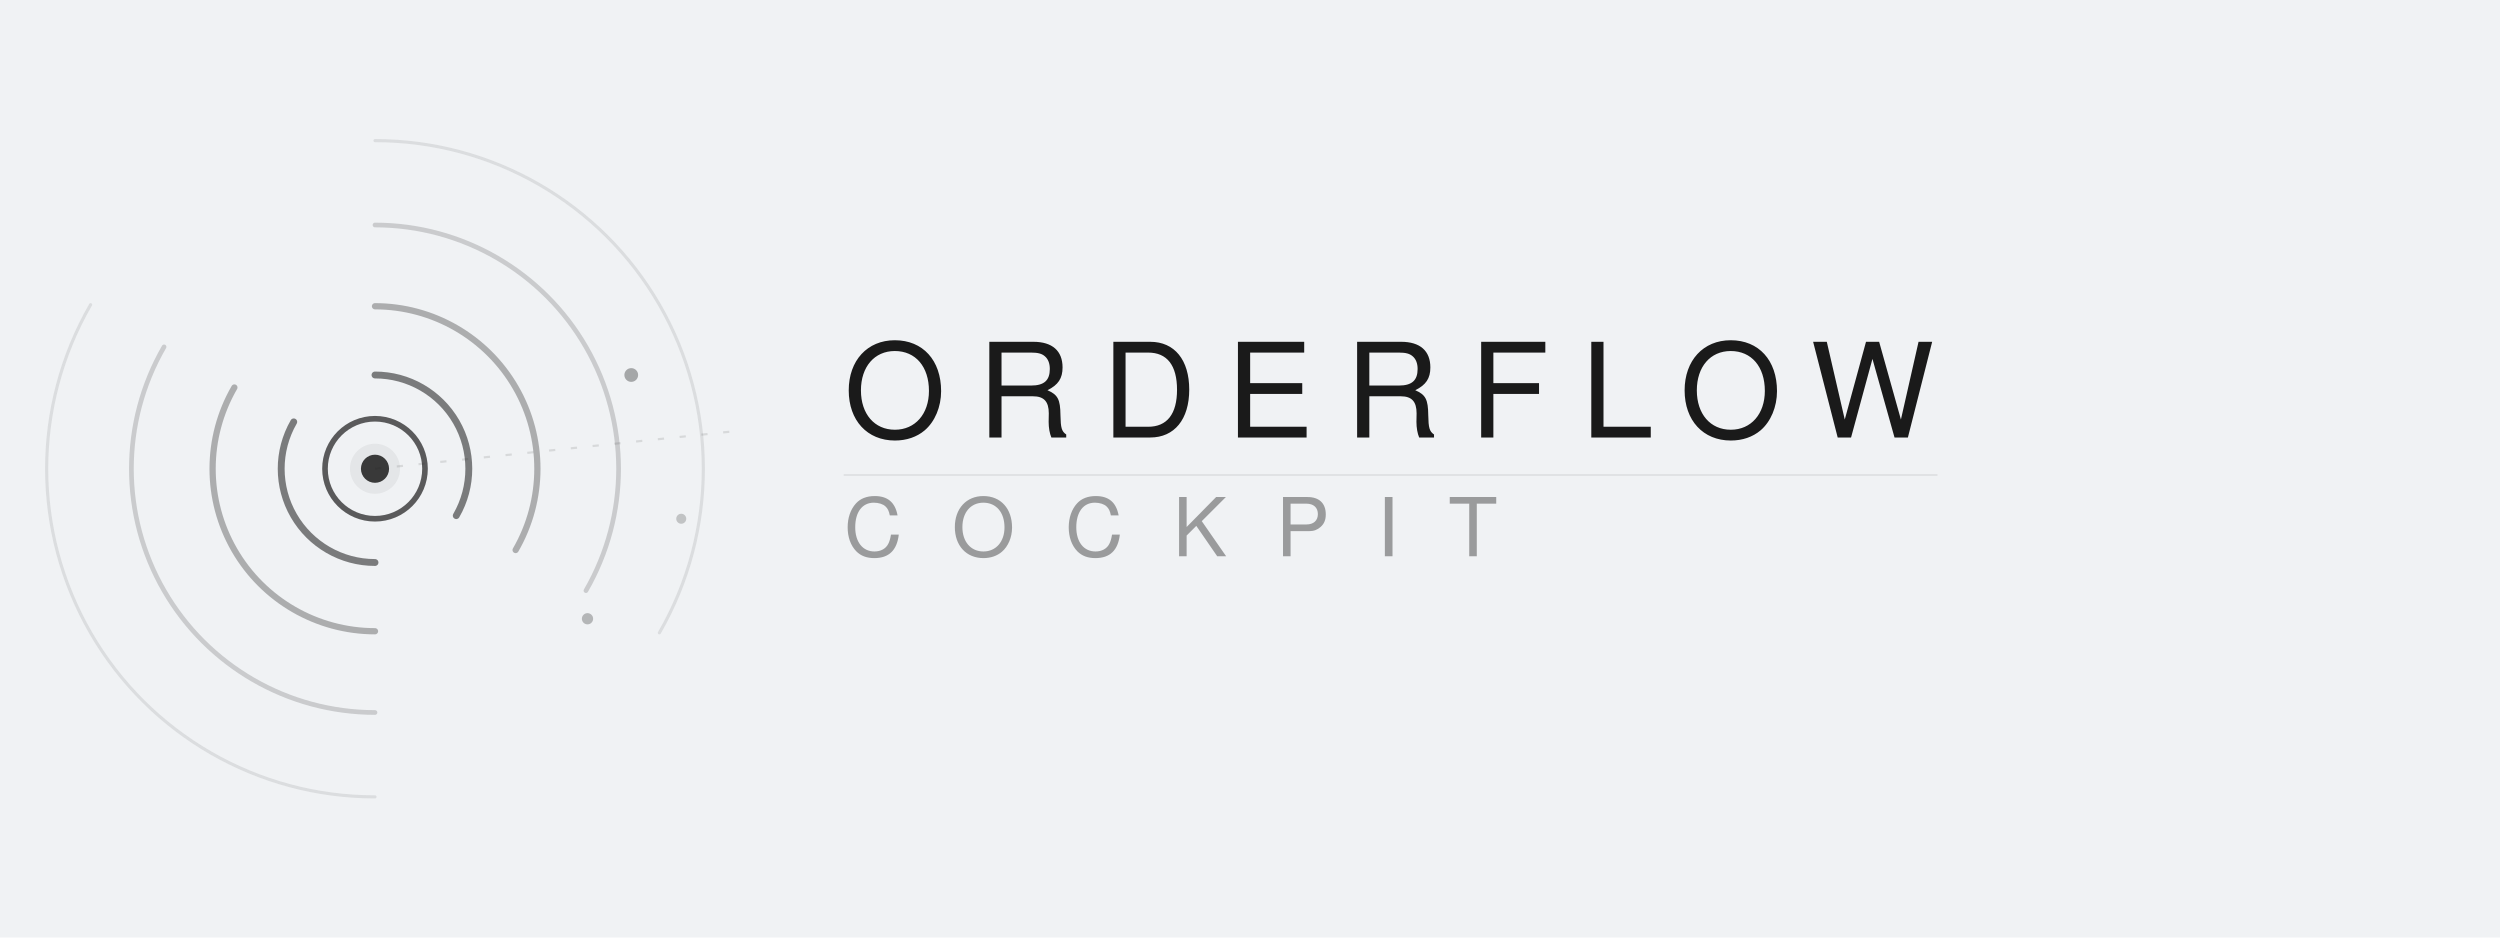
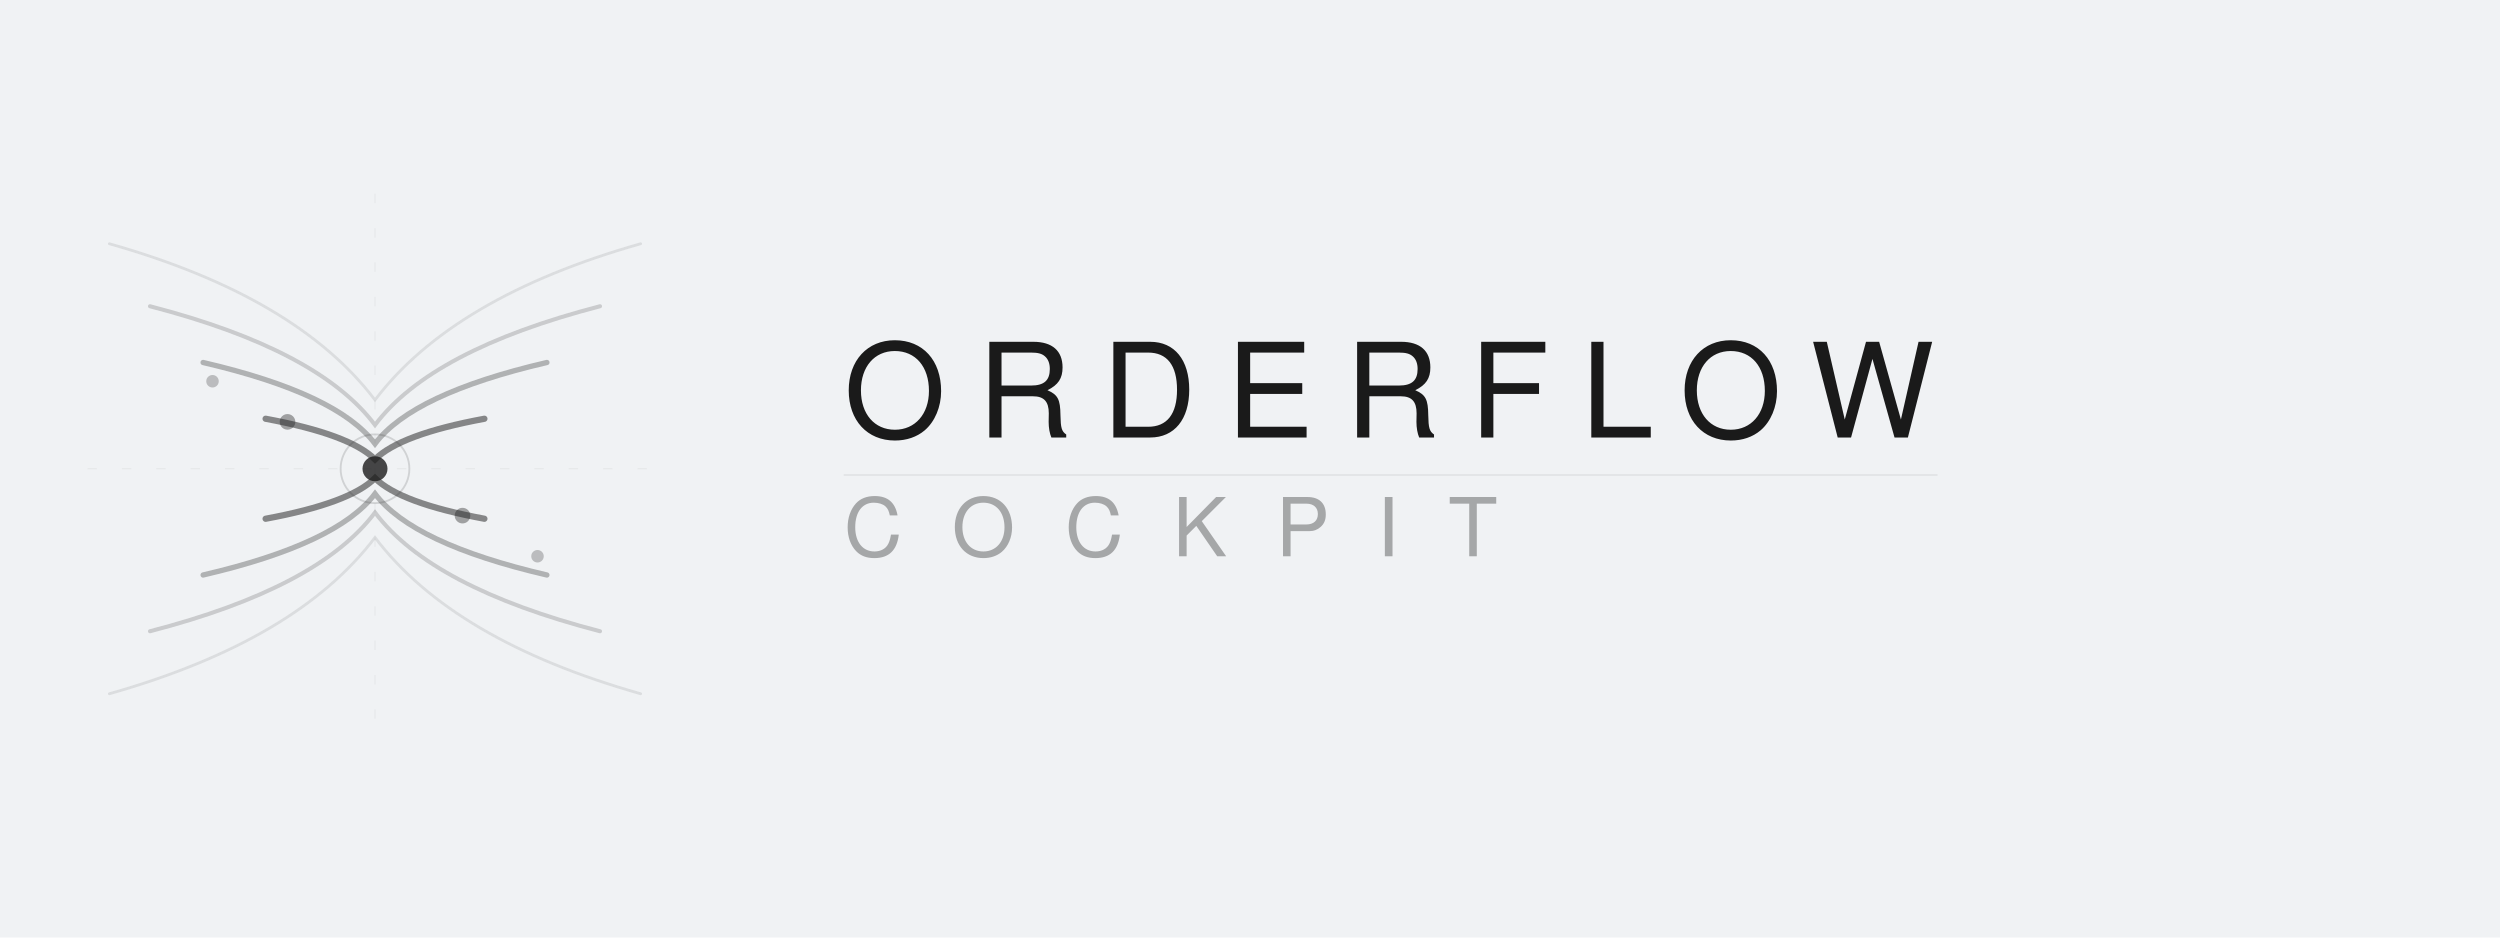
<svg xmlns="http://www.w3.org/2000/svg" viewBox="0 0 800 300" width="800" height="300">
  <rect width="800" height="300" fill="#f0f2f4" />
  <g transform="translate(120, 150)">
-     <path d="M 0,-105 A 105,105 0 0,1 91,52.5" fill="none" stroke="#1a1a1a" stroke-width="1" opacity="0.1" stroke-linecap="round" />
-     <path d="M 0,105 A 105,105 0 0,1 -91,-52.5" fill="none" stroke="#1a1a1a" stroke-width="1" opacity="0.1" stroke-linecap="round" />
-     <path d="M 0,-78 A 78,78 0 0,1 67.5,39" fill="none" stroke="#1a1a1a" stroke-width="1.5" opacity="0.18" stroke-linecap="round" />
-     <path d="M 0,78 A 78,78 0 0,1 -67.5,-39" fill="none" stroke="#1a1a1a" stroke-width="1.5" opacity="0.18" stroke-linecap="round" />
-     <path d="M 0,-52 A 52,52 0 0,1 45,26" fill="none" stroke="#1a1a1a" stroke-width="2" opacity="0.32" stroke-linecap="round" />
-     <path d="M 0,52 A 52,52 0 0,1 -45,-26" fill="none" stroke="#1a1a1a" stroke-width="2" opacity="0.32" stroke-linecap="round" />
-     <path d="M 0,-30 A 30,30 0 0,1 26,15" fill="none" stroke="#1a1a1a" stroke-width="2.2" opacity="0.55" stroke-linecap="round" />
-     <path d="M 0,30 A 30,30 0 0,1 -26,-15" fill="none" stroke="#1a1a1a" stroke-width="2.2" opacity="0.55" stroke-linecap="round" />
-     <circle cx="0" cy="0" r="16" fill="none" stroke="#1a1a1a" stroke-width="1.8" opacity="0.7" />
-     <circle cx="0" cy="0" r="4.5" fill="#1a1a1a" opacity="0.85" />
-     <circle cx="0" cy="0" r="8" fill="#1a1a1a" opacity="0.06" />
-     <line x1="0" y1="0" x2="115" y2="-12" stroke="#1a1a1a" stroke-width="0.7" opacity="0.12" stroke-dasharray="2,5" />
-     <circle cx="82" cy="-30" r="2.2" fill="#1a1a1a" opacity="0.35" />
-     <circle cx="98" cy="16" r="1.6" fill="#1a1a1a" opacity="0.22" />
-     <circle cx="68" cy="48" r="1.8" fill="#1a1a1a" opacity="0.28" />
+     <path d="M -85,-72 Q -25,-55 0,-22 Q 25,-55 85,-72" fill="none" stroke="#1a1a1a" stroke-width="0.9" opacity="0.1" stroke-linecap="round" />
+     <path d="M -85,72 Q -25,55 0,22 Q 25,55 85,72" fill="none" stroke="#1a1a1a" stroke-width="0.9" opacity="0.1" stroke-linecap="round" />
+     <path d="M -72,-52 Q -18,-38 0,-14 Q 18,-38 72,-52" fill="none" stroke="#1a1a1a" stroke-width="1.3" opacity="0.18" stroke-linecap="round" />
+     <path d="M -72,52 Q -18,38 0,14 Q 18,38 72,52" fill="none" stroke="#1a1a1a" stroke-width="1.3" opacity="0.18" stroke-linecap="round" />
+     <path d="M -55,-34 Q -12,-24 0,-8 Q 12,-24 55,-34" fill="none" stroke="#1a1a1a" stroke-width="1.7" opacity="0.3" stroke-linecap="round" />
+     <path d="M -55,34 Q -12,24 0,8 Q 12,24 55,34" fill="none" stroke="#1a1a1a" stroke-width="1.7" opacity="0.3" stroke-linecap="round" />
+     <path d="M -35,-16 Q -8,-11 0,-3 Q 8,-11 35,-16" fill="none" stroke="#1a1a1a" stroke-width="2" opacity="0.5" stroke-linecap="round" />
+     <path d="M -35,16 Q -8,11 0,3 Q 8,11 35,16" fill="none" stroke="#1a1a1a" stroke-width="2" opacity="0.5" stroke-linecap="round" />
+     <circle cx="-52" cy="-28" r="2" fill="#1a1a1a" opacity="0.25" />
+     <circle cx="52" cy="28" r="2" fill="#1a1a1a" opacity="0.25" />
+     <circle cx="-28" cy="-15" r="2.5" fill="#1a1a1a" opacity="0.38" />
+     <circle cx="28" cy="15" r="2.5" fill="#1a1a1a" opacity="0.38" />
+     <ellipse cx="0" cy="0" rx="4" ry="4" fill="#1a1a1a" opacity="0.8" />
+     <ellipse cx="0" cy="0" rx="11" ry="11" fill="none" stroke="#1a1a1a" stroke-width="0.6" opacity="0.15" />
+     <line x1="0" y1="-88" x2="0" y2="88" stroke="#1a1a1a" stroke-width="0.3" opacity="0.06" stroke-dasharray="3,8" />
+     <line x1="-92" y1="0" x2="92" y2="0" stroke="#1a1a1a" stroke-width="0.3" opacity="0.06" stroke-dasharray="3,8" />
  </g>
  <text x="270" y="140" font-family="'Helvetica Neue', Helvetica, Arial, sans-serif" font-size="42" font-weight="300" letter-spacing="10" fill="#1a1a1a">ORDERFLOW</text>
-   <text x="270" y="178" font-family="'Helvetica Neue', Helvetica, Arial, sans-serif" font-size="26" font-weight="200" letter-spacing="16" fill="#1a1a1a" opacity="0.4">COCKPIT</text>
-   <line x1="270" y1="152" x2="620" y2="152" stroke="#1a1a1a" stroke-width="0.4" opacity="0.12" />
+   <text x="270" y="178" font-family="'Helvetica Neue', Helvetica, Arial, sans-serif" font-size="26" font-weight="200" letter-spacing="16" fill="#1a1a1a" opacity="0.35">COCKPIT</text>
+   <line x1="270" y1="152" x2="620" y2="152" stroke="#1a1a1a" stroke-width="0.4" opacity="0.1" />
</svg>
